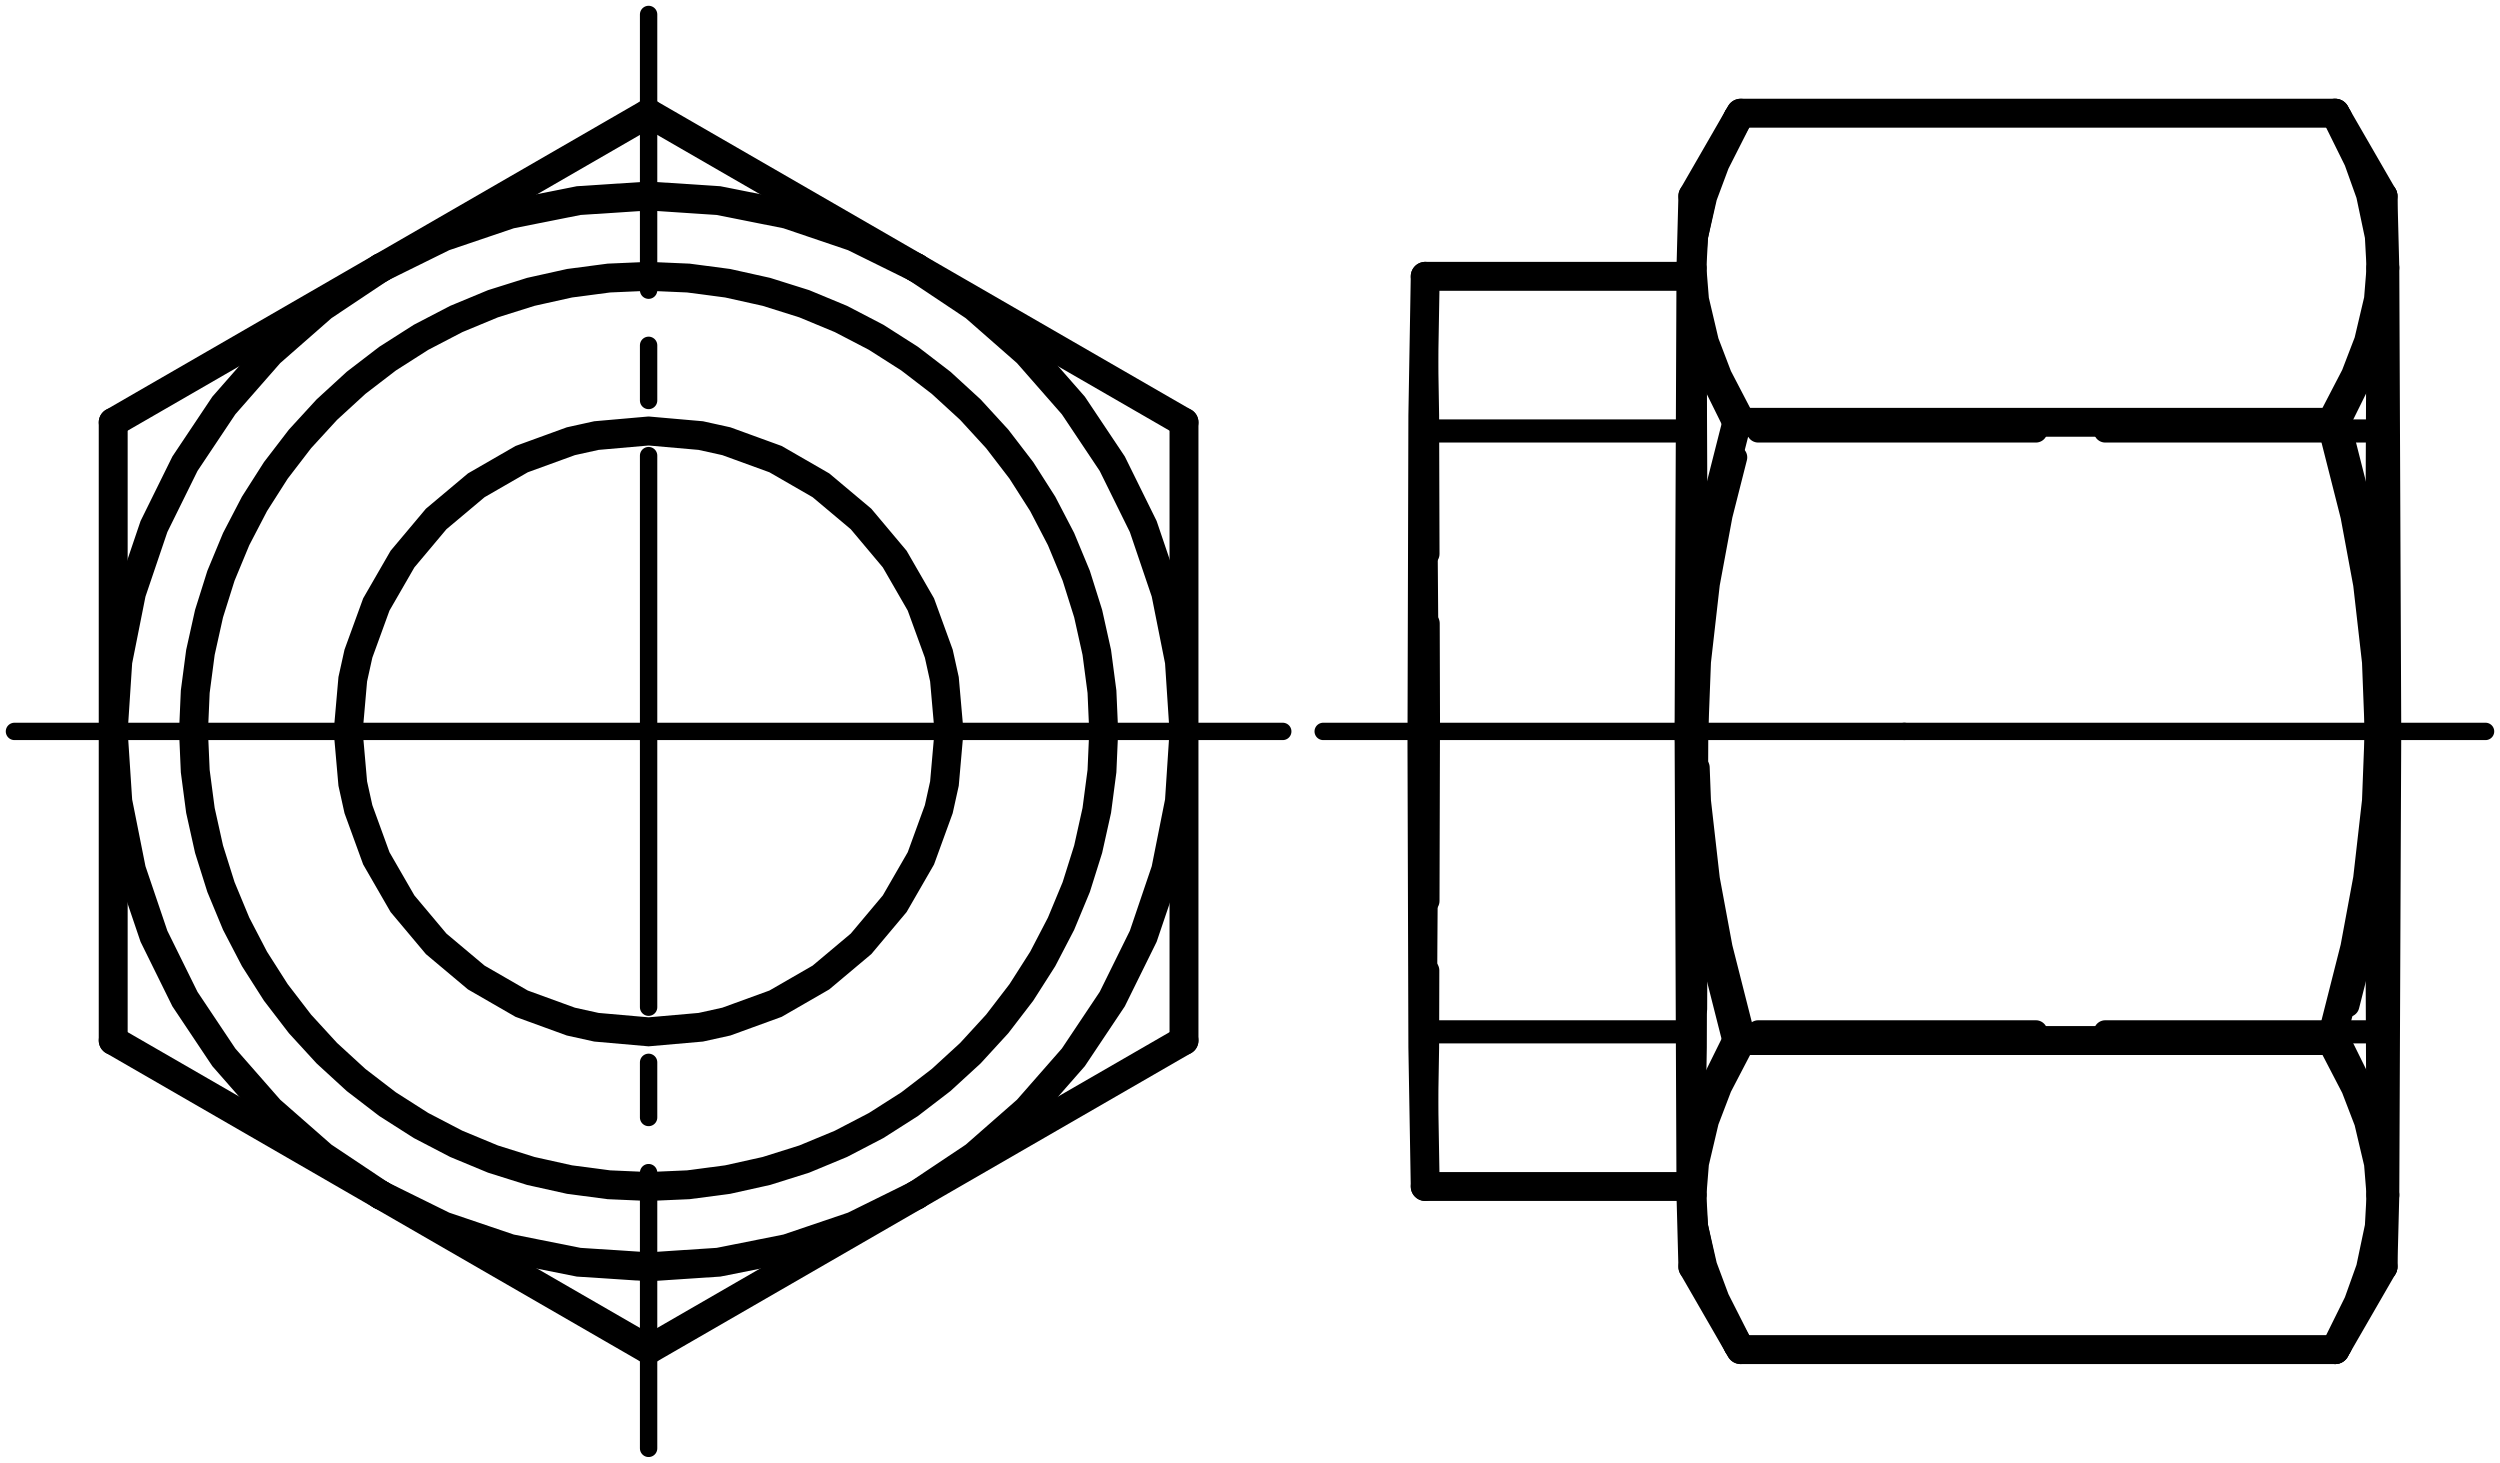
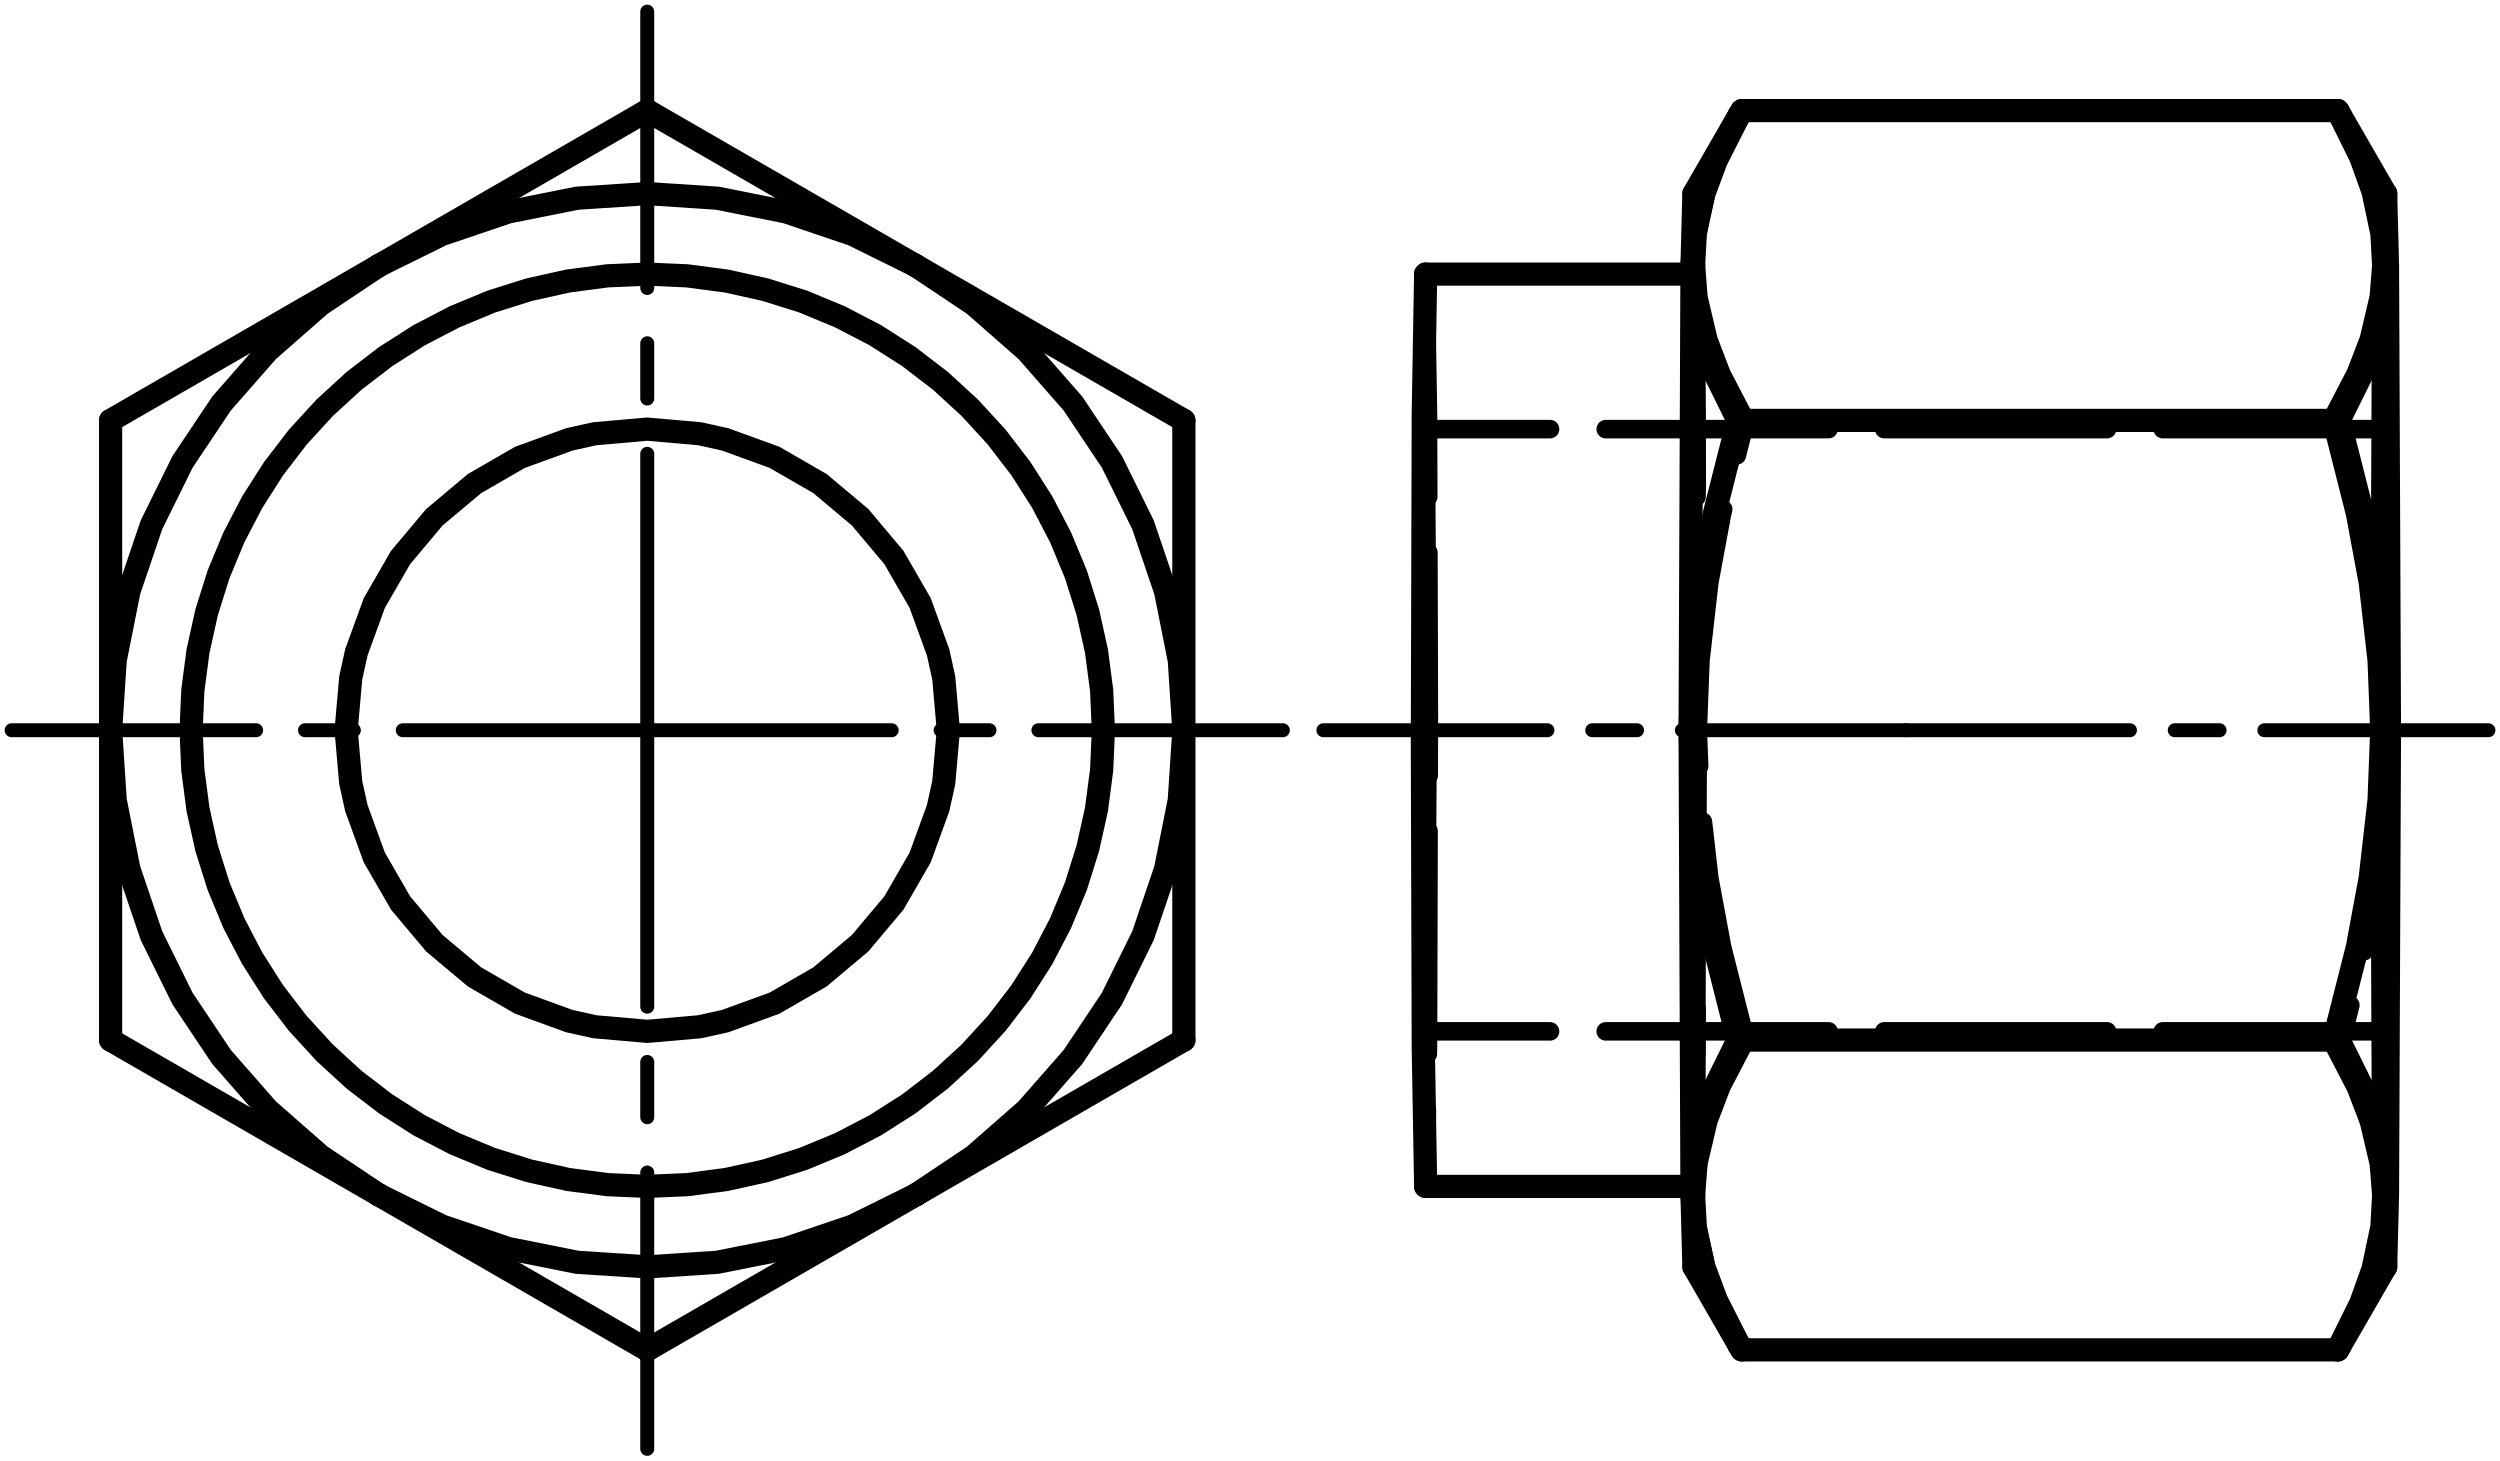
- <svg xmlns="http://www.w3.org/2000/svg" width="42.025mm" height="24.591mm" viewBox="-10.903 -12.295 42.025 24.591" version="1.1">
+ <svg xmlns="http://www.w3.org/2000/svg" width="41.928mm" height="24.494mm" viewBox="-10.855 -12.247 41.928 24.494" version="1.1">
  <g transform="scale(1,-1)" stroke-linecap="round">
-     <g fill="none" stroke="rgb(0,0,0)" stroke-width="0.486" id="Visible">
+     <g fill="none" stroke="rgb(0,0,0)" stroke-width="0.389" id="Visible">
      <line x1="-9.0" y1="5.196" x2="-4.5" y2="7.794" />
      <line x1="-4.5" y1="7.794" x2="-0.0" y2="10.392" />
      <line x1="-9.0" y1="-5.196" x2="-9.0" y2="0.0" />
      <line x1="-9.0" y1="0.0" x2="-9.0" y2="5.196" />
      <path d="M -4.5,7.794 L -5.479,7.14 L -6.364,6.364 L -7.14,5.479 L -7.794,4.5 L -8.315,3.444 L -8.693,2.329 L -8.923,1.175 L -9.0,-0.0" />
      <path d="M -4.5,7.794 L -3.444,8.315 L -2.329,8.693 L -1.175,8.923 L 0.0,9.0 L 1.175,8.923 L 2.329,8.693 L 3.444,8.315 L 4.5,7.794" />
      <line x1="0.0" y1="10.392" x2="4.5" y2="7.794" />
      <line x1="4.5" y1="7.794" x2="9.0" y2="5.196" />
      <line x1="-0.0" y1="-10.392" x2="-4.5" y2="-7.794" />
      <line x1="-4.5" y1="-7.794" x2="-9.0" y2="-5.196" />
      <path d="M -9.0,0.0 L -8.923,-1.175 L -8.693,-2.329 L -8.315,-3.444 L -7.794,-4.5 L -7.14,-5.479 L -6.364,-6.364 L -5.479,-7.14 L -4.5,-7.794" />
      <path d="M 9.0,0.0 L 8.923,1.175 L 8.693,2.329 L 8.315,3.444 L 7.794,4.5 L 7.14,5.479 L 6.364,6.364 L 5.479,7.14 L 4.5,7.794" />
      <path d="M 4.5,-7.794 L 5.479,-7.14 L 6.364,-6.364 L 7.14,-5.479 L 7.794,-4.5 L 8.315,-3.444 L 8.693,-2.329 L 8.923,-1.175 L 9.0,0.0" />
      <path d="M -4.5,-7.794 L -3.444,-8.315 L -2.329,-8.693 L -1.175,-8.923 L 0.0,-9.0 L 1.175,-8.923 L 2.329,-8.693 L 3.444,-8.315 L 4.5,-7.794" />
      <line x1="9.0" y1="5.196" x2="9.0" y2="0.0" />
      <line x1="9.0" y1="0.0" x2="9.0" y2="-5.196" />
      <path d="M -0.0,5.05 L -0.877,4.973 L -1.307,4.878 L -2.134,4.577 L -2.897,4.137 L -3.571,3.571 L -4.137,2.897 L -4.577,2.134 L -4.878,1.307 L -4.973,0.877 L -5.05,0.0 L -4.973,-0.877 L -4.878,-1.307 L -4.577,-2.134 L -4.137,-2.897 L -3.571,-3.571 L -2.897,-4.137 L -2.134,-4.577 L -1.307,-4.878 L -0.877,-4.973 L -0.0,-5.05 L 0.877,-4.973 L 1.307,-4.878 L 2.134,-4.577 L 2.897,-4.137 L 3.571,-3.571 L 4.137,-2.897 L 4.577,-2.134 L 4.878,-1.307 L 4.973,-0.877 L 5.05,-0.0 L 4.973,0.877 L 4.878,1.307 L 4.577,2.134 L 4.137,2.897 L 3.571,3.571 L 2.897,4.137 L 2.134,4.577 L 1.307,4.878 L 0.877,4.973 L 0.0,5.05" />
      <line x1="9.0" y1="-5.196" x2="4.5" y2="-7.794" />
      <line x1="4.5" y1="-7.794" x2="0.0" y2="-10.392" />
      <path d="M -0.0,7.65 L -0.667,7.621 L -1.328,7.534 L -1.98,7.389 L -2.616,7.189 L -3.233,6.933 L -3.825,6.625 L -4.388,6.266 L -4.917,5.86 L -5.409,5.409 L -5.86,4.917 L -6.266,4.388 L -6.625,3.825 L -6.933,3.233 L -7.189,2.616 L -7.389,1.98 L -7.534,1.328 L -7.621,0.667 L -7.65,0.0 L -7.621,-0.667 L -7.534,-1.328 L -7.389,-1.98 L -7.189,-2.616 L -6.933,-3.233 L -6.625,-3.825 L -6.266,-4.388 L -5.86,-4.917 L -5.409,-5.409 L -4.917,-5.86 L -4.388,-6.266 L -3.825,-6.625 L -3.233,-6.933 L -2.616,-7.189 L -1.98,-7.389 L -1.328,-7.534 L -0.667,-7.621 L -0.0,-7.65 L 0.667,-7.621 L 1.328,-7.534 L 1.98,-7.389 L 2.616,-7.189 L 3.233,-6.933 L 3.825,-6.625 L 4.388,-6.266 L 4.917,-5.86 L 5.409,-5.409 L 5.86,-4.917 L 6.266,-4.388 L 6.625,-3.825 L 6.933,-3.233 L 7.189,-2.616 L 7.389,-1.98 L 7.534,-1.328 L 7.621,-0.667 L 7.65,-0.0 L 7.621,0.667 L 7.534,1.328 L 7.389,1.98 L 7.189,2.616 L 6.933,3.233 L 6.625,3.825 L 6.266,4.388 L 5.86,4.917 L 5.409,5.409 L 4.917,5.86 L 4.388,6.266 L 3.825,6.625 L 3.233,6.933 L 2.616,7.189 L 1.98,7.389 L 1.328,7.534 L 0.667,7.621 L 0.0,7.65" />
      <line x1="28.351" y1="10.392" x2="28.393" y2="10.319" />
      <line x1="28.351" y1="10.392" x2="18.358" y2="10.392" />
      <path d="M 29.122,7.794 L 29.093,8.326 L 28.944,9.034 L 28.739,9.607 L 28.351,10.392" />
      <line x1="29.122" y1="7.794" x2="29.155" y2="8.999" />
      <line x1="29.155" y1="8.999" x2="29.186" y2="7.794" />
      <line x1="29.186" y1="7.794" x2="29.219" y2="0.0" />
      <line x1="17.554" y1="8.999" x2="17.522" y2="7.794" />
      <line x1="18.358" y1="10.392" x2="18.315" y2="10.319" />
      <path d="M 18.315,10.319 L 17.929,9.557 L 17.721,9.0 L 17.563,8.312 L 17.522,7.794" />
      <path d="M 28.286,5.196 L 28.692,5.978 L 28.912,6.551 L 29.079,7.26 L 29.122,7.794" />
      <path d="M 17.522,7.794 L 17.552,7.262 L 17.701,6.555 L 17.906,5.981 L 18.294,5.196" />
      <line x1="28.286" y1="5.196" x2="18.294" y2="5.196" />
      <line x1="29.09" y1="0.0" x2="29.122" y2="7.794" />
      <line x1="29.122" y1="-7.794" x2="29.09" y2="-0.0" />
      <line x1="29.219" y1="0.0" x2="29.186" y2="-7.794" />
      <line x1="29.186" y1="-7.794" x2="29.155" y2="-8.999" />
      <line x1="29.155" y1="-8.999" x2="29.122" y2="-7.794" />
      <path d="M 29.154,5.05 L 29.19,0.281 L 29.154,-5.05" />
      <path d="M 29.154,-5.05 L 29.118,-0.281 L 29.154,5.05" />
      <line x1="28.393" y1="-10.319" x2="28.351" y2="-10.392" />
      <line x1="28.351" y1="-10.392" x2="18.358" y2="-10.392" />
      <line x1="17.49" y1="0.0" x2="17.522" y2="7.794" />
      <line x1="17.522" y1="-7.794" x2="17.49" y2="-0.0" />
      <line x1="17.554" y1="-8.999" x2="17.522" y2="-7.794" />
      <path d="M 29.09,0.0 L 29.045,1.171 L 28.896,2.481 L 28.682,3.634 L 28.286,5.196" />
      <path d="M 18.294,5.196 L 17.898,3.634 L 17.684,2.481 L 17.529,1.098 L 17.49,0.0" />
      <path d="M 28.286,-5.196 L 28.682,-3.634 L 28.896,-2.481 L 29.045,-1.171 L 29.09,-0.0" />
      <path d="M 17.49,0.0 L 17.529,-1.098 L 17.684,-2.481 L 17.898,-3.634 L 18.294,-5.196" />
      <line x1="28.286" y1="-5.196" x2="18.294" y2="-5.196" />
      <path d="M 29.122,-7.794 L 29.079,-7.26 L 28.912,-6.551 L 28.692,-5.978 L 28.286,-5.196" />
      <path d="M 28.351,-10.392 L 28.739,-9.607 L 28.944,-9.034 L 29.093,-8.326 L 29.122,-7.794" />
      <path d="M 18.294,-5.196 L 17.906,-5.981 L 17.701,-6.555 L 17.552,-7.262 L 17.522,-7.794" />
      <path d="M 17.522,-7.794 L 17.563,-8.312 L 17.721,-9.0 L 17.929,-9.557 L 18.315,-10.319" />
      <line x1="18.315" y1="-10.319" x2="18.358" y2="-10.392" />
      <path d="M 13.055,-7.65 L 13.015,-5.313 L 13.0,-0.213 L 13.015,5.313 L 13.055,7.65" />
      <line x1="17.521" y1="7.65" x2="13.055" y2="7.65" />
      <line x1="29.155" y1="8.999" x2="28.393" y2="10.319" />
      <line x1="17.554" y1="8.999" x2="18.315" y2="10.319" />
      <line x1="29.155" y1="-8.999" x2="28.393" y2="-10.319" />
      <line x1="17.554" y1="-8.999" x2="18.315" y2="-10.319" />
      <line x1="17.521" y1="-7.65" x2="13.055" y2="-7.65" />
    </g>
-     <g fill="none" stroke="rgb(0,0,0)" stroke-width="0.389" id="Hidden" stroke-dasharray="4.667 1.167">
+     <g fill="none" stroke="rgb(0,0,0)" stroke-width="0.311" id="Hidden" stroke-dasharray="3.737 0.934">
      <line x1="-0.0" y1="10.392" x2="-4.5" y2="7.794" />
      <line x1="-4.5" y1="7.794" x2="-9.0" y2="5.196" />
      <line x1="4.5" y1="7.794" x2="0.0" y2="10.392" />
      <path d="M 4.5,7.794 L 3.444,8.315 L 2.329,8.693 L 1.175,8.923 L -0.0,9.0 L -1.175,8.923 L -2.329,8.693 L -3.444,8.315 L -4.5,7.794" />
      <line x1="-9.0" y1="5.196" x2="-9.0" y2="0.0" />
      <path d="M -4.5,7.794 L -5.479,7.14 L -6.364,6.364 L -7.14,5.479 L -7.794,4.5 L -8.315,3.444 L -8.693,2.329 L -8.923,1.175 L -9.0,-0.0" />
      <line x1="-9.0" y1="0.0" x2="-9.0" y2="-5.196" />
      <line x1="9.0" y1="5.196" x2="4.5" y2="7.794" />
      <path d="M 9.0,0.0 L 8.923,1.175 L 8.693,2.329 L 8.315,3.444 L 7.794,4.5 L 7.14,5.479 L 6.364,6.364 L 5.479,7.14 L 4.5,7.794" />
      <path d="M 4.5,-7.794 L 5.479,-7.14 L 6.364,-6.364 L 7.14,-5.479 L 7.794,-4.5 L 8.315,-3.444 L 8.693,-2.329 L 8.923,-1.175 L 9.0,0.0" />
      <path d="M -9.0,0.0 L -8.923,-1.175 L -8.693,-2.329 L -8.315,-3.444 L -7.794,-4.5 L -7.14,-5.479 L -6.364,-6.364 L -5.479,-7.14 L -4.5,-7.794" />
      <path d="M -4.5,-7.794 L -3.444,-8.315 L -2.329,-8.693 L -1.175,-8.923 L 0.0,-9.0 L 1.175,-8.923 L 2.329,-8.693 L 3.444,-8.315 L 4.5,-7.794" />
      <path d="M -0.0,5.05 L -0.877,4.973 L -1.307,4.878 L -2.134,4.577 L -2.897,4.137 L -3.571,3.571 L -4.137,2.897 L -4.577,2.134 L -4.878,1.307 L -4.973,0.877 L -5.05,0.0 L -4.973,-0.877 L -4.878,-1.307 L -4.577,-2.134 L -4.137,-2.897 L -3.571,-3.571 L -2.897,-4.137 L -2.134,-4.577 L -1.307,-4.878 L -0.877,-4.973 L -0.0,-5.05 L 0.877,-4.973 L 1.307,-4.878 L 2.134,-4.577 L 2.897,-4.137 L 3.571,-3.571 L 4.137,-2.897 L 4.577,-2.134 L 4.878,-1.307 L 4.973,-0.877 L 5.05,-0.0 L 4.973,0.877 L 4.878,1.307 L 4.577,2.134 L 4.137,2.897 L 3.571,3.571 L 2.897,4.137 L 2.134,4.577 L 1.307,4.878 L 0.877,4.973 L 0.0,5.05" />
      <line x1="-9.0" y1="-5.196" x2="-4.5" y2="-7.794" />
      <line x1="-4.5" y1="-7.794" x2="-0.0" y2="-10.392" />
      <path d="M -0.0,7.65 L -0.667,7.621 L -1.328,7.534 L -1.98,7.389 L -2.616,7.189 L -3.233,6.933 L -3.825,6.625 L -4.388,6.266 L -4.917,5.86 L -5.409,5.409 L -5.86,4.917 L -6.266,4.388 L -6.625,3.825 L -6.933,3.233 L -7.189,2.616 L -7.389,1.98 L -7.534,1.328 L -7.621,0.667 L -7.65,0.0 L -7.621,-0.667 L -7.534,-1.328 L -7.389,-1.98 L -7.189,-2.616 L -6.933,-3.233 L -6.625,-3.825 L -6.266,-4.388 L -5.86,-4.917 L -5.409,-5.409 L -4.917,-5.86 L -4.388,-6.266 L -3.825,-6.625 L -3.233,-6.933 L -2.616,-7.189 L -1.98,-7.389 L -1.328,-7.534 L -0.667,-7.621 L -0.0,-7.65 L 0.667,-7.621 L 1.328,-7.534 L 1.98,-7.389 L 2.616,-7.189 L 3.233,-6.933 L 3.825,-6.625 L 4.388,-6.266 L 4.917,-5.86 L 5.409,-5.409 L 5.86,-4.917 L 6.266,-4.388 L 6.625,-3.825 L 6.933,-3.233 L 7.189,-2.616 L 7.389,-1.98 L 7.534,-1.328 L 7.621,-0.667 L 7.65,-0.0 L 7.621,0.667 L 7.534,1.328 L 7.389,1.98 L 7.189,2.616 L 6.933,3.233 L 6.625,3.825 L 6.266,4.388 L 5.86,4.917 L 5.409,5.409 L 4.917,5.86 L 4.388,6.266 L 3.825,6.625 L 3.233,6.933 L 2.616,7.189 L 1.98,7.389 L 1.328,7.534 L 0.667,7.621 L 0.0,7.65" />
      <line x1="9.0" y1="0.0" x2="9.0" y2="5.196" />
      <line x1="9.0" y1="-5.196" x2="9.0" y2="0.0" />
      <line x1="4.5" y1="-7.794" x2="9.0" y2="-5.196" />
      <line x1="0.0" y1="-10.392" x2="4.5" y2="-7.794" />
      <path d="M 28.393,10.319 L 28.78,9.557 L 28.988,9.0 L 29.146,8.312 L 29.186,7.794" />
      <path d="M 29.186,7.794 L 29.151,7.224 L 29.008,6.555 L 28.803,5.981 L 28.415,5.196" />
      <line x1="28.415" y1="5.196" x2="18.423" y2="5.196" />
      <path d="M 18.423,5.196 L 18.016,5.978 L 17.797,6.551 L 17.63,7.26 L 17.587,7.794" />
      <path d="M 17.587,7.794 L 17.616,8.326 L 17.765,9.034 L 17.97,9.607 L 18.358,10.392" />
      <path d="M 28.415,5.196 L 28.811,3.634 L 29.025,2.481 L 29.18,1.098 L 29.219,0.0" />
      <path d="M 29.219,0.0 L 29.18,-1.098 L 29.025,-2.481 L 28.811,-3.634 L 28.415,-5.196" />
      <line x1="28.415" y1="-5.196" x2="18.423" y2="-5.196" />
      <path d="M 18.423,-5.196 L 18.027,-3.634 L 17.813,-2.481 L 17.664,-1.171 L 17.619,-0.0" />
      <path d="M 17.619,0.0 L 17.664,1.171 L 17.813,2.481 L 18.027,3.634 L 18.423,5.196" />
      <line x1="17.587" y1="7.794" x2="17.619" y2="0.0" />
      <line x1="17.587" y1="7.794" x2="17.554" y2="8.999" />
      <path d="M 28.415,-5.196 L 28.803,-5.981 L 29.008,-6.555 L 29.151,-7.224 L 29.186,-7.794" />
      <path d="M 29.186,-7.794 L 29.146,-8.312 L 28.988,-9.0 L 28.78,-9.557 L 28.393,-10.319" />
      <path d="M 18.358,-10.392 L 17.97,-9.607 L 17.765,-9.034 L 17.616,-8.326 L 17.587,-7.794" />
      <path d="M 17.587,-7.794 L 17.63,-7.26 L 17.797,-6.551 L 18.016,-5.978 L 18.423,-5.196" />
      <line x1="17.619" y1="0.0" x2="17.587" y2="-7.794" />
      <line x1="17.587" y1="-7.794" x2="17.554" y2="-8.999" />
      <path d="M 17.555,7.65 L 17.594,5.313 L 17.609,0.213 L 17.594,-5.313 L 17.555,-7.65" />
      <path d="M 17.555,-7.65 L 17.515,-5.313 L 17.5,-0.213 L 17.515,5.313 L 17.555,7.65" />
      <path d="M 13.055,5.05 L 13.091,0.281 L 13.055,-5.05" />
      <path d="M 13.055,-5.05 L 13.019,-0.14 L 13.055,5.05" />
      <line x1="29.154" y1="5.05" x2="13.055" y2="5.05" />
      <path d="M 13.055,7.65 L 13.094,5.313 L 13.109,0.213 L 13.094,-5.313 L 13.055,-7.65" />
      <line x1="17.555" y1="7.65" x2="17.521" y2="7.65" />
      <line x1="29.154" y1="-5.05" x2="13.055" y2="-5.05" />
      <line x1="17.555" y1="-7.65" x2="17.521" y2="-7.65" />
    </g>
-     <g fill="none" stroke="rgb(0,0,0)" stroke-width="0.292" id="Center">
-       <line x1="-0.0" y1="0.0" x2="-10.66" y2="0.0" />
-       <line x1="-0.0" y1="0.0" x2="10.66" y2="0.0" />
+     <g fill="none" stroke="rgb(0,0,0)" stroke-width="0.234" id="Center">
+       <line x1="-0.0" y1="0.0" x2="-4.1" y2="0.0" />
+       <line x1="-4.92" y1="0.0" x2="-5.74" y2="0.0" />
+       <line x1="-6.56" y1="0.0" x2="-10.66" y2="0.0" />
+       <line x1="-0.0" y1="0.0" x2="4.1" y2="0.0" />
+       <line x1="4.92" y1="0.0" x2="5.74" y2="0.0" />
+       <line x1="6.56" y1="0.0" x2="10.66" y2="0.0" />
      <line x1="-0.0" y1="0.0" x2="-0.0" y2="-4.636" />
      <line x1="-0.0" y1="-5.563" x2="-0.0" y2="-6.49" />
      <line x1="-0.0" y1="-7.417" x2="-0.0" y2="-12.052" />
      <line x1="-0.0" y1="0.0" x2="-0.0" y2="4.636" />
      <line x1="-0.0" y1="5.563" x2="-0.0" y2="6.49" />
      <line x1="-0.0" y1="7.417" x2="-0.0" y2="12.052" />
-       <line x1="21.109" y1="0.0" x2="11.34" y2="0.0" />
-       <line x1="21.109" y1="0.0" x2="30.879" y2="0.0" />
+       <line x1="21.109" y1="0.0" x2="17.352" y2="0.0" />
+       <line x1="16.6" y1="0.0" x2="15.849" y2="0.0" />
+       <line x1="15.097" y1="0.0" x2="11.34" y2="0.0" />
+       <line x1="21.109" y1="0.0" x2="24.867" y2="0.0" />
+       <line x1="25.618" y1="0.0" x2="26.37" y2="0.0" />
+       <line x1="27.121" y1="0.0" x2="30.879" y2="0.0" />
    </g>
  </g>
</svg>
